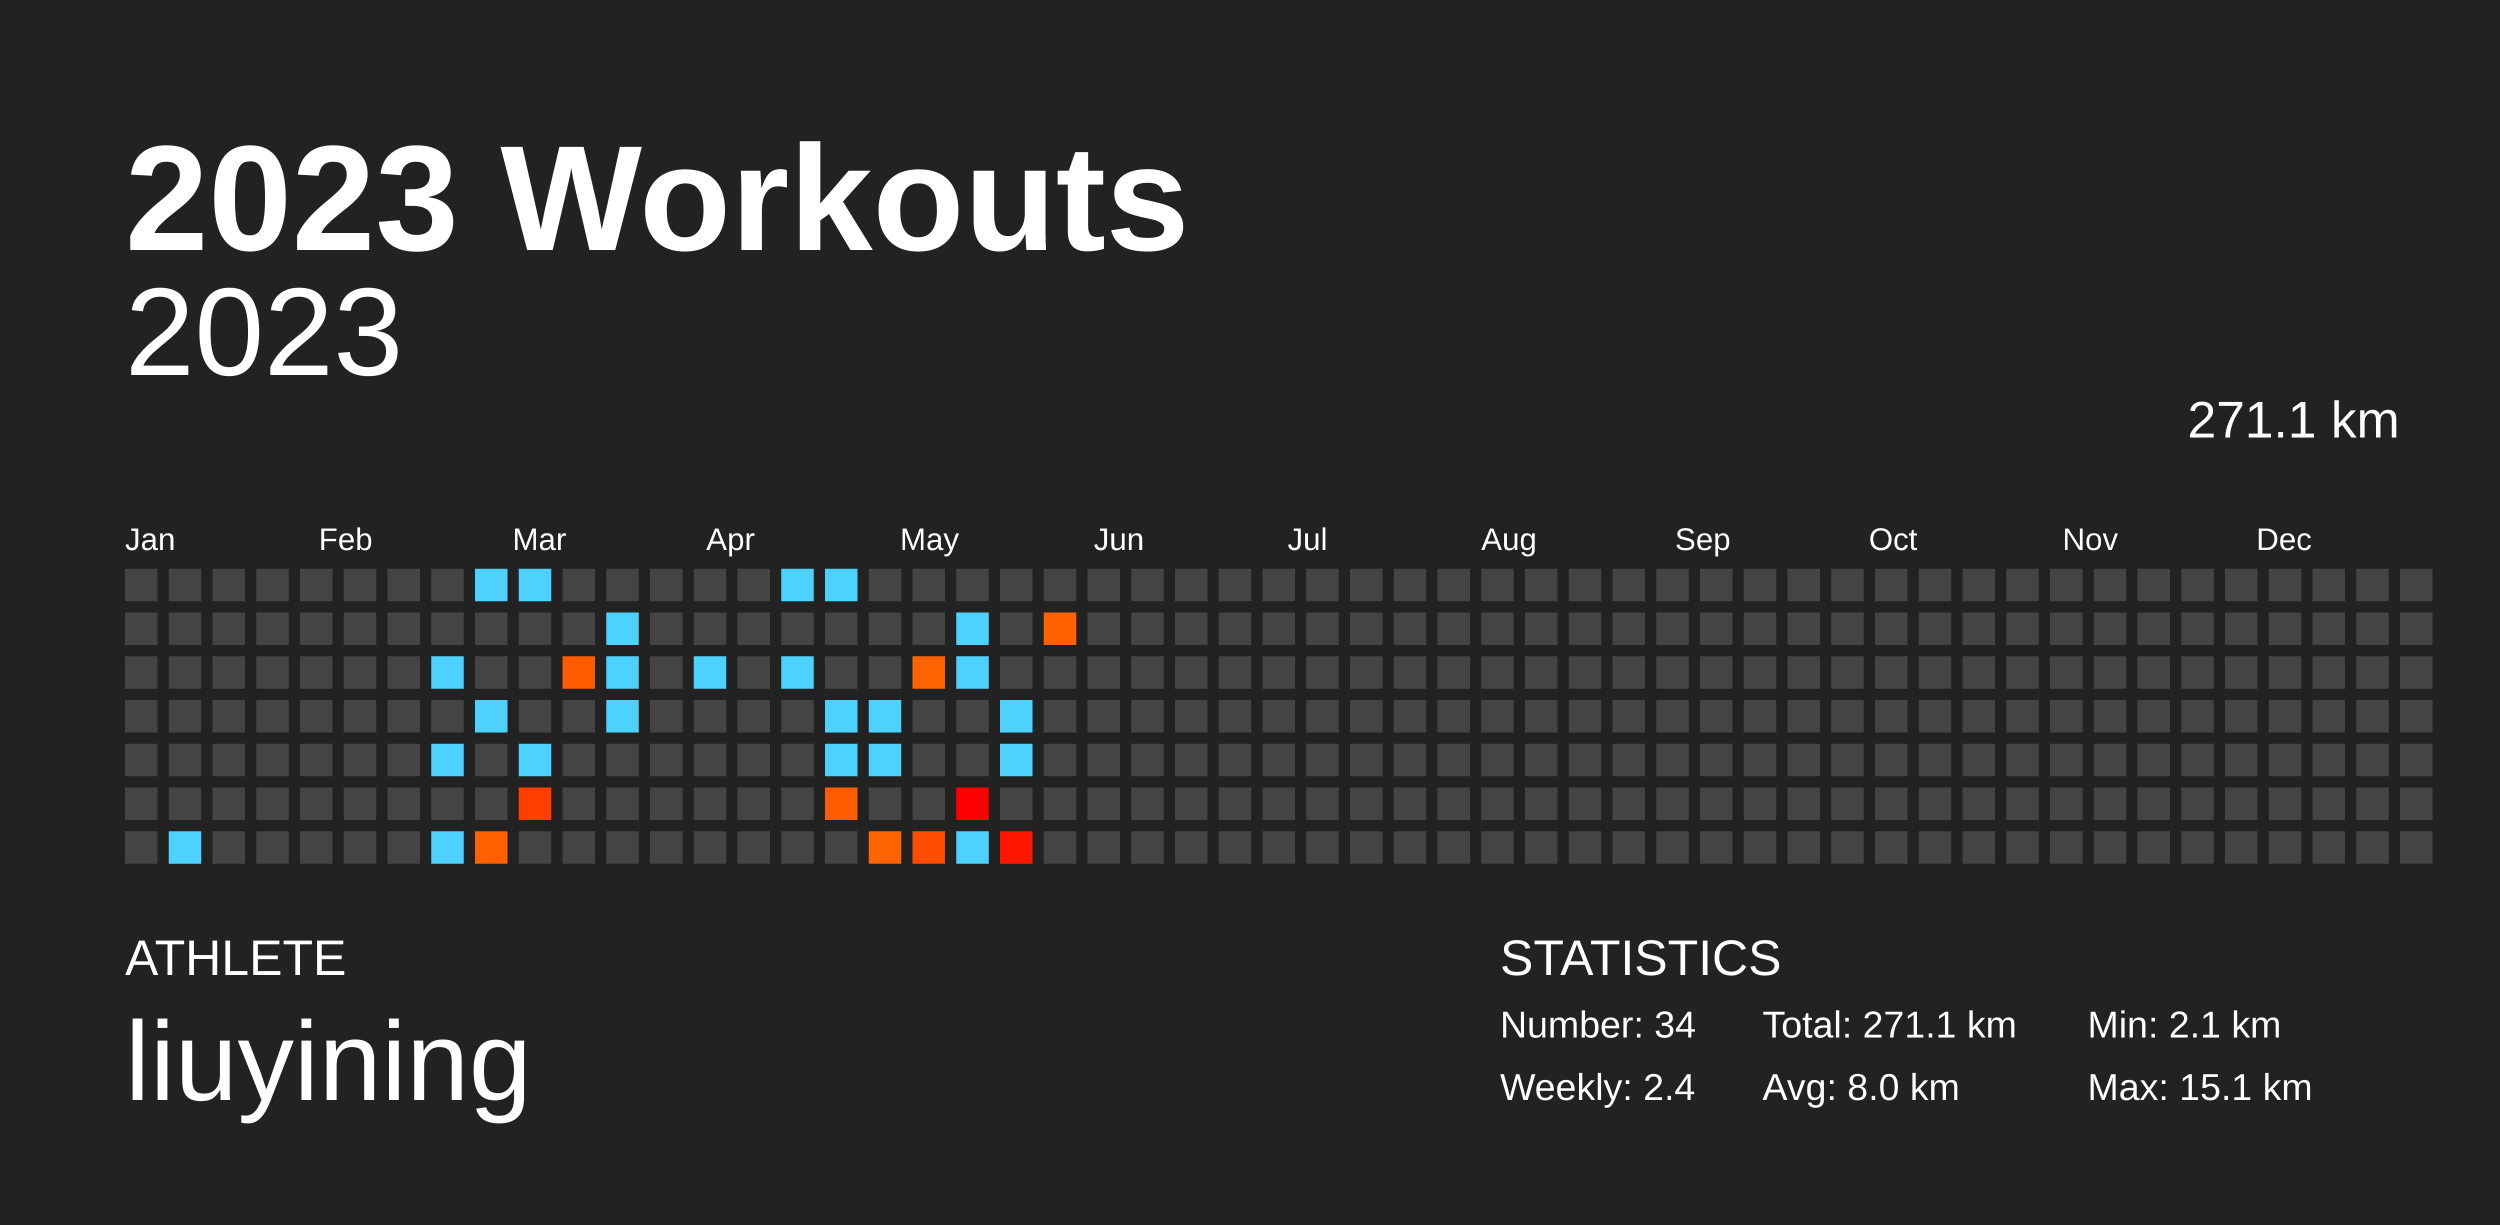
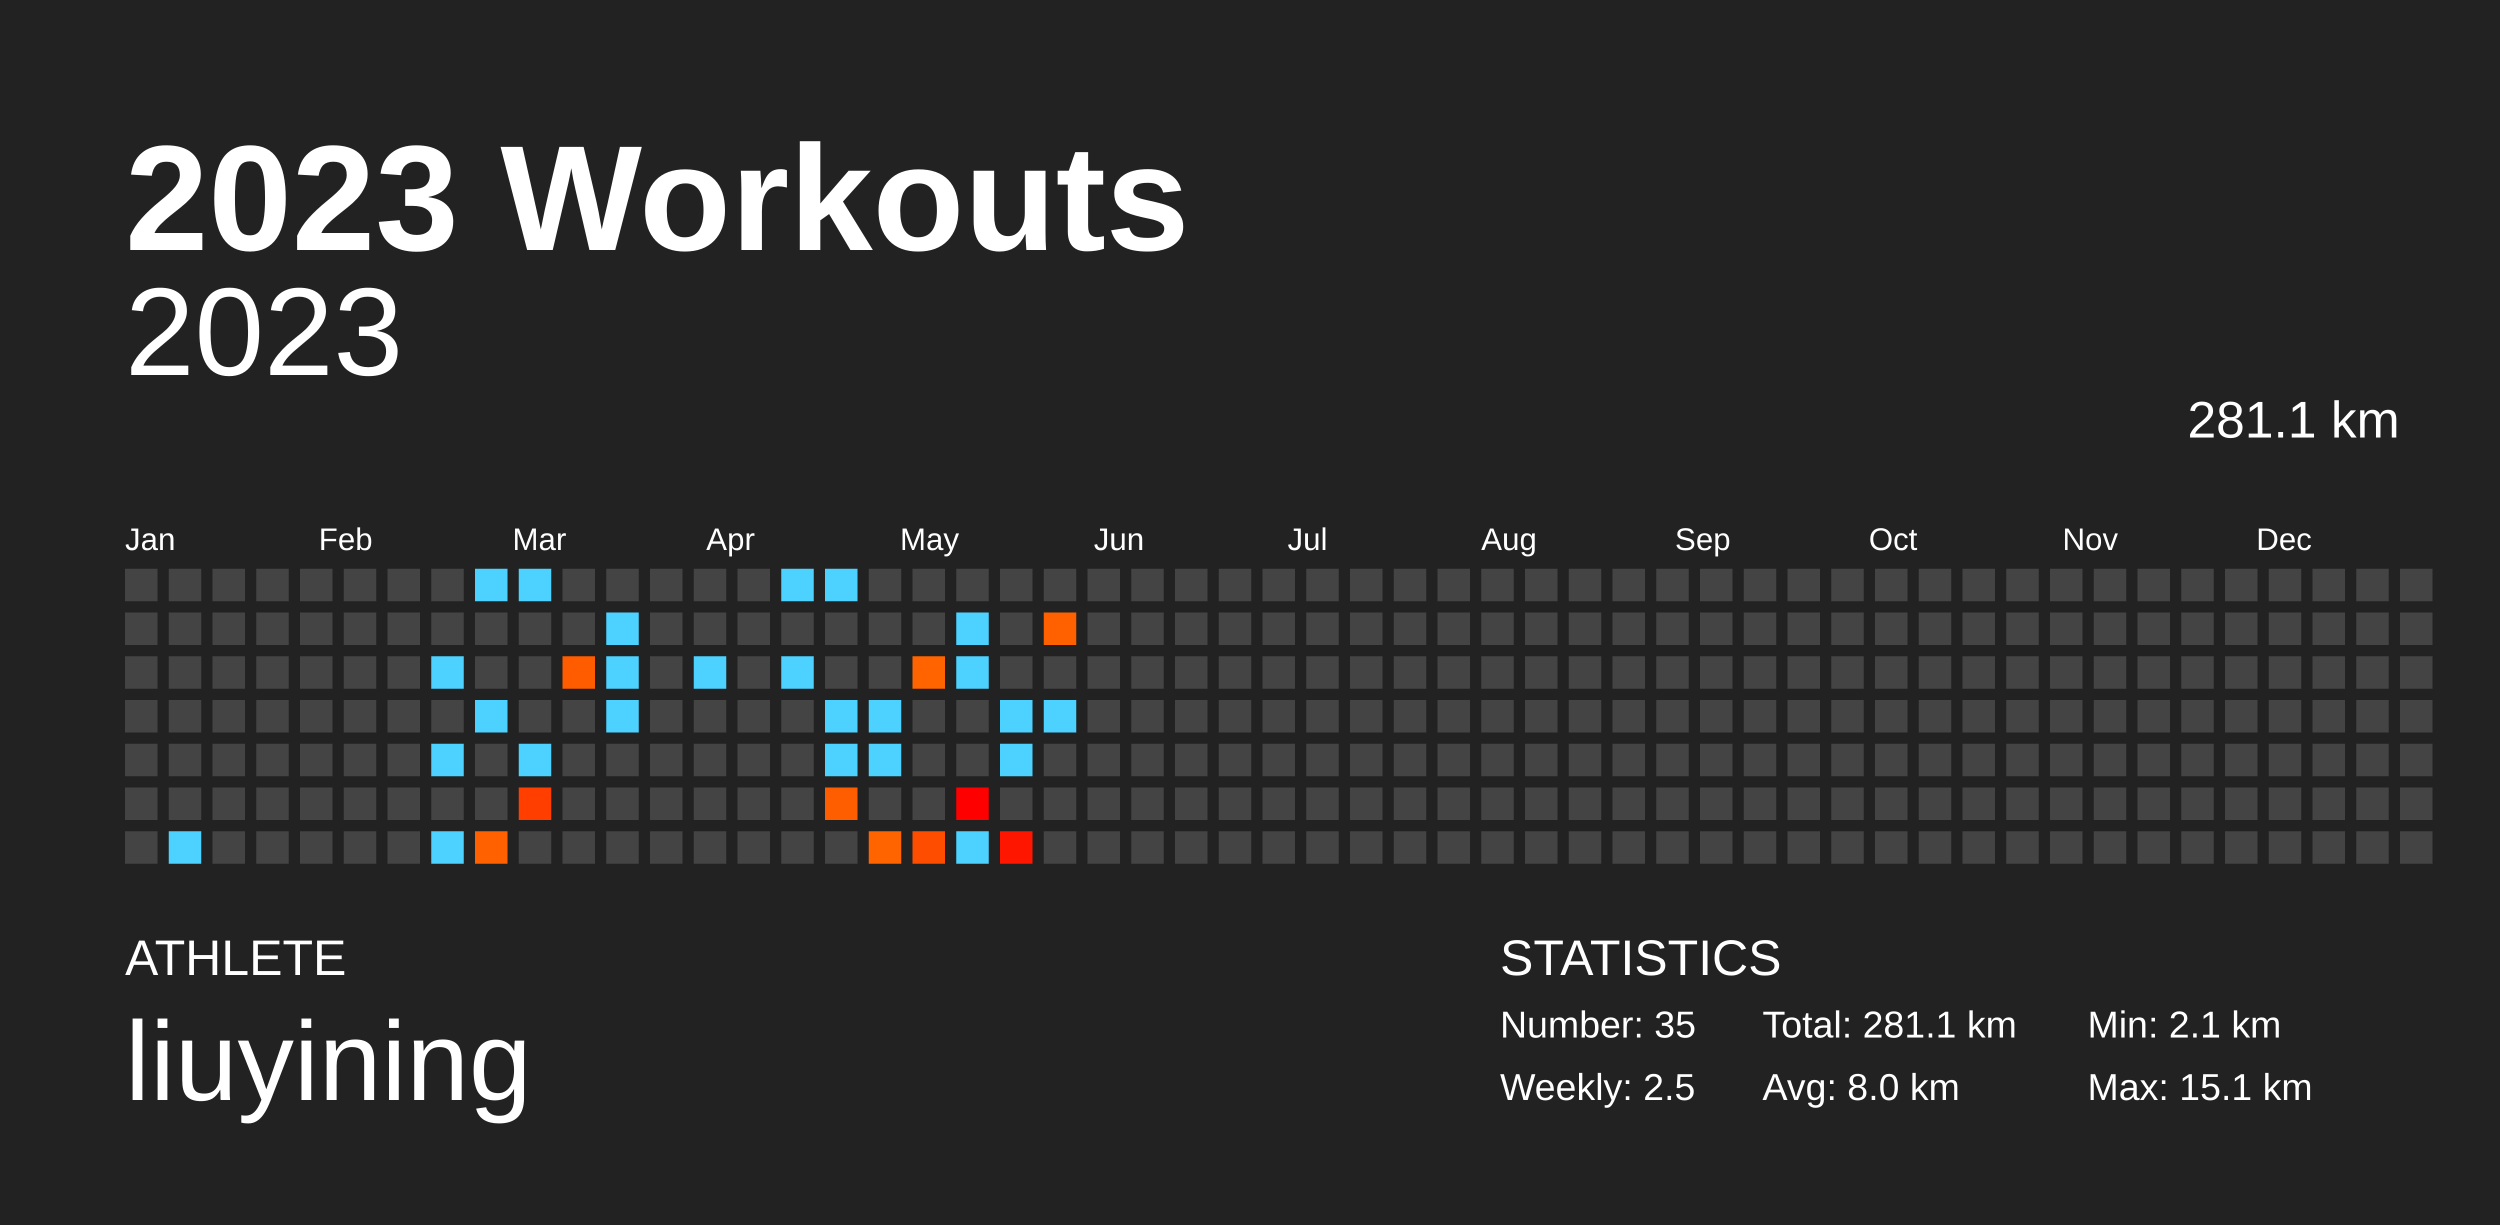
<svg xmlns="http://www.w3.org/2000/svg" baseProfile="full" height="98mm" version="1.1" viewBox="0,0,200,98" width="200mm">
  <defs />
  <rect fill="#222222" height="98" width="200" x="0" y="0" />
  <text fill="#FFFFFF" style="font-size:12px; font-family:Arial; font-weight:bold;" x="10" y="20">2023 Workouts</text>
  <text fill="#FFFFFF" style="font-size:4px; font-family:Arial" x="10" y="78">ATHLETE</text>
  <text fill="#FFFFFF" style="font-size:9px; font-family:Arial" x="10" y="88">liuyining</text>
  <text fill="#FFFFFF" style="font-size:4px; font-family:Arial" x="120" y="78">STATISTICS</text>
-   <text fill="#FFFFFF" style="font-size:3px; font-family:Arial" x="120" y="83">Number: 34</text>
-   <text fill="#FFFFFF" style="font-size:3px; font-family:Arial" x="120" y="88">Weekly: 2.4</text>
-   <text fill="#FFFFFF" style="font-size:3px; font-family:Arial" x="141" y="83">Total: 271.1 km</text>
+   <text fill="#FFFFFF" style="font-size:3px; font-family:Arial" x="120" y="83">Number: 35</text>
+   <text fill="#FFFFFF" style="font-size:3px; font-family:Arial" x="120" y="88">Weekly: 2.5</text>
+   <text fill="#FFFFFF" style="font-size:3px; font-family:Arial" x="141" y="83">Total: 281.1 km</text>
  <text fill="#FFFFFF" style="font-size:3px; font-family:Arial" x="141" y="88">Avg: 8.0 km</text>
  <text fill="#FFFFFF" style="font-size:3px; font-family:Arial" x="167" y="83">Min: 2.1 km</text>
  <text fill="#FFFFFF" style="font-size:3px; font-family:Arial" x="167" y="88">Max: 15.1 km</text>
  <text alignment-baseline="hanging" fill="#FFFFFF" style="font-size:10.0px; font-family:Arial;" x="10" y="30">2023</text>
-   <text alignment-baseline="hanging" fill="#FFFFFF" style="font-size:4.125px; font-family:Arial;" x="175" y="35">271.1 km</text>
+   <text alignment-baseline="hanging" fill="#FFFFFF" style="font-size:4.125px; font-family:Arial;" x="175" y="35">281.1 km</text>
  <text fill="#FFFFFF" style="font-size:2.5px; font-family:Arial" x="10.0" y="44">Jan</text>
  <text fill="#FFFFFF" style="font-size:2.5px; font-family:Arial" x="25.5" y="44">Feb</text>
  <text fill="#FFFFFF" style="font-size:2.5px; font-family:Arial" x="41.0" y="44">Mar</text>
  <text fill="#FFFFFF" style="font-size:2.5px; font-family:Arial" x="56.5" y="44">Apr</text>
  <text fill="#FFFFFF" style="font-size:2.5px; font-family:Arial" x="72.0" y="44">May</text>
  <text fill="#FFFFFF" style="font-size:2.5px; font-family:Arial" x="87.5" y="44">Jun</text>
  <text fill="#FFFFFF" style="font-size:2.5px; font-family:Arial" x="103.0" y="44">Jul</text>
  <text fill="#FFFFFF" style="font-size:2.5px; font-family:Arial" x="118.5" y="44">Aug</text>
  <text fill="#FFFFFF" style="font-size:2.5px; font-family:Arial" x="134.0" y="44">Sep</text>
  <text fill="#FFFFFF" style="font-size:2.5px; font-family:Arial" x="149.5" y="44">Oct</text>
  <text fill="#FFFFFF" style="font-size:2.5px; font-family:Arial" x="165.0" y="44">Nov</text>
  <text fill="#FFFFFF" style="font-size:2.5px; font-family:Arial" x="180.5" y="44">Dec</text>
  <rect fill="#444444" height="2.6" width="2.6" x="10.0" y="45.5" />
  <rect fill="#444444" height="2.6" width="2.6" x="10.0" y="49.0" />
  <rect fill="#444444" height="2.6" width="2.6" x="10.0" y="52.5" />
  <rect fill="#444444" height="2.6" width="2.6" x="10.0" y="56.0" />
  <rect fill="#444444" height="2.6" width="2.6" x="10.0" y="59.5" />
  <rect fill="#444444" height="2.6" width="2.6" x="10.0" y="63.0" />
  <rect fill="#444444" height="2.6" width="2.6" x="10.0" y="66.5" />
  <rect fill="#444444" height="2.6" width="2.6" x="13.5" y="45.5" />
  <rect fill="#444444" height="2.6" width="2.6" x="13.5" y="49.0" />
  <rect fill="#444444" height="2.6" width="2.6" x="13.5" y="52.5" />
  <rect fill="#444444" height="2.6" width="2.6" x="13.5" y="56.0" />
  <rect fill="#444444" height="2.6" width="2.6" x="13.5" y="59.5" />
  <rect fill="#444444" height="2.6" width="2.6" x="13.5" y="63.0" />
  <rect fill="#4dd2ff" height="2.6" width="2.6" x="13.5" y="66.5" />
  <rect fill="#444444" height="2.6" width="2.6" x="17.0" y="45.5" />
  <rect fill="#444444" height="2.6" width="2.6" x="17.0" y="49.0" />
  <rect fill="#444444" height="2.6" width="2.6" x="17.0" y="52.5" />
  <rect fill="#444444" height="2.6" width="2.6" x="17.0" y="56.0" />
  <rect fill="#444444" height="2.6" width="2.6" x="17.0" y="59.5" />
  <rect fill="#444444" height="2.6" width="2.6" x="17.0" y="63.0" />
  <rect fill="#444444" height="2.6" width="2.6" x="17.0" y="66.5" />
  <rect fill="#444444" height="2.6" width="2.6" x="20.5" y="45.5" />
  <rect fill="#444444" height="2.6" width="2.6" x="20.5" y="49.0" />
  <rect fill="#444444" height="2.6" width="2.6" x="20.5" y="52.5" />
  <rect fill="#444444" height="2.6" width="2.6" x="20.5" y="56.0" />
  <rect fill="#444444" height="2.6" width="2.6" x="20.5" y="59.5" />
  <rect fill="#444444" height="2.6" width="2.6" x="20.5" y="63.0" />
  <rect fill="#444444" height="2.6" width="2.6" x="20.5" y="66.5" />
  <rect fill="#444444" height="2.6" width="2.6" x="24.0" y="45.5" />
  <rect fill="#444444" height="2.6" width="2.6" x="24.0" y="49.0" />
  <rect fill="#444444" height="2.6" width="2.6" x="24.0" y="52.5" />
  <rect fill="#444444" height="2.6" width="2.6" x="24.0" y="56.0" />
  <rect fill="#444444" height="2.6" width="2.6" x="24.0" y="59.5" />
  <rect fill="#444444" height="2.6" width="2.6" x="24.0" y="63.0" />
  <rect fill="#444444" height="2.6" width="2.6" x="24.0" y="66.5" />
  <rect fill="#444444" height="2.6" width="2.6" x="27.5" y="45.5" />
  <rect fill="#444444" height="2.6" width="2.6" x="27.5" y="49.0" />
  <rect fill="#444444" height="2.6" width="2.6" x="27.5" y="52.5" />
  <rect fill="#444444" height="2.6" width="2.6" x="27.5" y="56.0" />
  <rect fill="#444444" height="2.6" width="2.6" x="27.5" y="59.5" />
  <rect fill="#444444" height="2.6" width="2.6" x="27.5" y="63.0" />
  <rect fill="#444444" height="2.6" width="2.6" x="27.5" y="66.5" />
  <rect fill="#444444" height="2.6" width="2.6" x="31.0" y="45.5" />
  <rect fill="#444444" height="2.6" width="2.6" x="31.0" y="49.0" />
  <rect fill="#444444" height="2.6" width="2.6" x="31.0" y="52.5" />
  <rect fill="#444444" height="2.6" width="2.6" x="31.0" y="56.0" />
  <rect fill="#444444" height="2.6" width="2.6" x="31.0" y="59.5" />
  <rect fill="#444444" height="2.6" width="2.6" x="31.0" y="63.0" />
  <rect fill="#444444" height="2.6" width="2.6" x="31.0" y="66.5" />
  <rect fill="#444444" height="2.6" width="2.6" x="34.5" y="45.5" />
  <rect fill="#444444" height="2.6" width="2.6" x="34.5" y="49.0" />
  <rect fill="#4dd2ff" height="2.6" width="2.6" x="34.5" y="52.5" />
  <rect fill="#444444" height="2.6" width="2.6" x="34.5" y="56.0" />
  <rect fill="#4dd2ff" height="2.6" width="2.6" x="34.5" y="59.5" />
  <rect fill="#444444" height="2.6" width="2.6" x="34.5" y="63.0" />
  <rect fill="#4dd2ff" height="2.6" width="2.6" x="34.5" y="66.5" />
  <rect fill="#4dd2ff" height="2.6" width="2.6" x="38.0" y="45.5" />
  <rect fill="#444444" height="2.6" width="2.6" x="38.0" y="49.0" />
  <rect fill="#444444" height="2.6" width="2.6" x="38.0" y="52.5" />
  <rect fill="#4dd2ff" height="2.6" width="2.6" x="38.0" y="56.0" />
  <rect fill="#444444" height="2.6" width="2.6" x="38.0" y="59.5" />
  <rect fill="#444444" height="2.6" width="2.6" x="38.0" y="63.0" />
  <rect fill="#ff6100" height="2.6" width="2.6" x="38.0" y="66.5" />
  <rect fill="#4dd2ff" height="2.6" width="2.6" x="41.5" y="45.5" />
  <rect fill="#444444" height="2.6" width="2.6" x="41.5" y="49.0" />
  <rect fill="#444444" height="2.6" width="2.6" x="41.5" y="52.5" />
  <rect fill="#444444" height="2.6" width="2.6" x="41.5" y="56.0" />
  <rect fill="#4dd2ff" height="2.6" width="2.6" x="41.5" y="59.5" />
  <rect fill="#ff3e00" height="2.6" width="2.6" x="41.5" y="63.0" />
  <rect fill="#444444" height="2.6" width="2.6" x="41.5" y="66.5" />
  <rect fill="#444444" height="2.6" width="2.6" x="45.0" y="45.5" />
  <rect fill="#444444" height="2.6" width="2.6" x="45.0" y="49.0" />
  <rect fill="#ff5c00" height="2.6" width="2.6" x="45.0" y="52.5" />
  <rect fill="#444444" height="2.6" width="2.6" x="45.0" y="56.0" />
  <rect fill="#444444" height="2.6" width="2.6" x="45.0" y="59.5" />
  <rect fill="#444444" height="2.6" width="2.6" x="45.0" y="63.0" />
  <rect fill="#444444" height="2.6" width="2.6" x="45.0" y="66.5" />
  <rect fill="#444444" height="2.6" width="2.6" x="48.5" y="45.5" />
  <rect fill="#4dd2ff" height="2.6" width="2.6" x="48.5" y="49.0" />
  <rect fill="#4dd2ff" height="2.6" width="2.6" x="48.5" y="52.5" />
  <rect fill="#4dd2ff" height="2.6" width="2.6" x="48.5" y="56.0" />
  <rect fill="#444444" height="2.6" width="2.6" x="48.5" y="59.5" />
  <rect fill="#444444" height="2.6" width="2.6" x="48.5" y="63.0" />
  <rect fill="#444444" height="2.6" width="2.6" x="48.5" y="66.5" />
  <rect fill="#444444" height="2.6" width="2.6" x="52.0" y="45.5" />
  <rect fill="#444444" height="2.6" width="2.6" x="52.0" y="49.0" />
  <rect fill="#444444" height="2.6" width="2.6" x="52.0" y="52.5" />
  <rect fill="#444444" height="2.6" width="2.6" x="52.0" y="56.0" />
  <rect fill="#444444" height="2.6" width="2.6" x="52.0" y="59.5" />
  <rect fill="#444444" height="2.6" width="2.6" x="52.0" y="63.0" />
  <rect fill="#444444" height="2.6" width="2.6" x="52.0" y="66.5" />
  <rect fill="#444444" height="2.6" width="2.6" x="55.5" y="45.5" />
  <rect fill="#444444" height="2.6" width="2.6" x="55.5" y="49.0" />
  <rect fill="#4dd2ff" height="2.6" width="2.6" x="55.5" y="52.5" />
  <rect fill="#444444" height="2.6" width="2.6" x="55.5" y="56.0" />
  <rect fill="#444444" height="2.6" width="2.6" x="55.5" y="59.5" />
  <rect fill="#444444" height="2.6" width="2.6" x="55.5" y="63.0" />
  <rect fill="#444444" height="2.6" width="2.6" x="55.5" y="66.5" />
  <rect fill="#444444" height="2.6" width="2.6" x="59.0" y="45.5" />
  <rect fill="#444444" height="2.6" width="2.6" x="59.0" y="49.0" />
  <rect fill="#444444" height="2.6" width="2.6" x="59.0" y="52.5" />
  <rect fill="#444444" height="2.6" width="2.6" x="59.0" y="56.0" />
  <rect fill="#444444" height="2.6" width="2.6" x="59.0" y="59.5" />
  <rect fill="#444444" height="2.6" width="2.6" x="59.0" y="63.0" />
  <rect fill="#444444" height="2.6" width="2.6" x="59.0" y="66.5" />
  <rect fill="#4dd2ff" height="2.6" width="2.6" x="62.5" y="45.5" />
  <rect fill="#444444" height="2.6" width="2.6" x="62.5" y="49.0" />
  <rect fill="#4dd2ff" height="2.6" width="2.6" x="62.5" y="52.5" />
  <rect fill="#444444" height="2.6" width="2.6" x="62.5" y="56.0" />
  <rect fill="#444444" height="2.6" width="2.6" x="62.5" y="59.5" />
  <rect fill="#444444" height="2.6" width="2.6" x="62.5" y="63.0" />
  <rect fill="#444444" height="2.6" width="2.6" x="62.5" y="66.5" />
  <rect fill="#4dd2ff" height="2.6" width="2.6" x="66.0" y="45.5" />
  <rect fill="#444444" height="2.6" width="2.6" x="66.0" y="49.0" />
  <rect fill="#444444" height="2.6" width="2.6" x="66.0" y="52.5" />
  <rect fill="#4dd2ff" height="2.6" width="2.6" x="66.0" y="56.0" />
  <rect fill="#4dd2ff" height="2.6" width="2.6" x="66.0" y="59.5" />
  <rect fill="#ff5e00" height="2.6" width="2.6" x="66.0" y="63.0" />
  <rect fill="#444444" height="2.6" width="2.6" x="66.0" y="66.5" />
  <rect fill="#444444" height="2.6" width="2.6" x="69.5" y="45.5" />
  <rect fill="#444444" height="2.6" width="2.6" x="69.5" y="49.0" />
  <rect fill="#444444" height="2.6" width="2.6" x="69.5" y="52.5" />
  <rect fill="#4dd2ff" height="2.6" width="2.6" x="69.5" y="56.0" />
  <rect fill="#4dd2ff" height="2.6" width="2.6" x="69.5" y="59.5" />
  <rect fill="#444444" height="2.6" width="2.6" x="69.5" y="63.0" />
  <rect fill="#ff6400" height="2.6" width="2.6" x="69.5" y="66.5" />
  <rect fill="#444444" height="2.6" width="2.6" x="73.0" y="45.5" />
  <rect fill="#444444" height="2.6" width="2.6" x="73.0" y="49.0" />
  <rect fill="#ff6400" height="2.6" width="2.6" x="73.0" y="52.5" />
  <rect fill="#444444" height="2.6" width="2.6" x="73.0" y="56.0" />
  <rect fill="#444444" height="2.6" width="2.6" x="73.0" y="59.5" />
  <rect fill="#444444" height="2.6" width="2.6" x="73.0" y="63.0" />
  <rect fill="#ff4d00" height="2.6" width="2.6" x="73.0" y="66.5" />
  <rect fill="#444444" height="2.6" width="2.6" x="76.5" y="45.5" />
  <rect fill="#4dd2ff" height="2.6" width="2.6" x="76.5" y="49.0" />
  <rect fill="#4dd2ff" height="2.6" width="2.6" x="76.5" y="52.5" />
  <rect fill="#444444" height="2.6" width="2.6" x="76.5" y="56.0" />
  <rect fill="#444444" height="2.6" width="2.6" x="76.5" y="59.5" />
  <rect fill="#ff0000" height="2.6" width="2.6" x="76.5" y="63.0" />
  <rect fill="#4dd2ff" height="2.6" width="2.6" x="76.5" y="66.5" />
  <rect fill="#444444" height="2.6" width="2.6" x="80.0" y="45.5" />
  <rect fill="#444444" height="2.6" width="2.6" x="80.0" y="49.0" />
  <rect fill="#444444" height="2.6" width="2.6" x="80.0" y="52.5" />
  <rect fill="#4dd2ff" height="2.6" width="2.6" x="80.0" y="56.0" />
  <rect fill="#4dd2ff" height="2.6" width="2.6" x="80.0" y="59.5" />
  <rect fill="#444444" height="2.6" width="2.6" x="80.0" y="63.0" />
  <rect fill="#ff1600" height="2.6" width="2.6" x="80.0" y="66.5" />
  <rect fill="#444444" height="2.6" width="2.6" x="83.5" y="45.5" />
  <rect fill="#ff6100" height="2.6" width="2.6" x="83.5" y="49.0" />
  <rect fill="#444444" height="2.6" width="2.6" x="83.5" y="52.5" />
-   <rect fill="#444444" height="2.6" width="2.6" x="83.5" y="56.0" />
+   <rect fill="#4dd2ff" height="2.6" width="2.6" x="83.5" y="56.0" />
  <rect fill="#444444" height="2.6" width="2.6" x="83.5" y="59.5" />
  <rect fill="#444444" height="2.6" width="2.6" x="83.5" y="63.0" />
  <rect fill="#444444" height="2.6" width="2.6" x="83.5" y="66.5" />
  <rect fill="#444444" height="2.6" width="2.6" x="87.0" y="45.5" />
  <rect fill="#444444" height="2.6" width="2.6" x="87.0" y="49.0" />
  <rect fill="#444444" height="2.6" width="2.6" x="87.0" y="52.5" />
  <rect fill="#444444" height="2.6" width="2.6" x="87.0" y="56.0" />
  <rect fill="#444444" height="2.6" width="2.6" x="87.0" y="59.5" />
  <rect fill="#444444" height="2.6" width="2.6" x="87.0" y="63.0" />
  <rect fill="#444444" height="2.6" width="2.6" x="87.0" y="66.5" />
  <rect fill="#444444" height="2.6" width="2.6" x="90.5" y="45.5" />
  <rect fill="#444444" height="2.6" width="2.6" x="90.5" y="49.0" />
  <rect fill="#444444" height="2.6" width="2.6" x="90.5" y="52.5" />
  <rect fill="#444444" height="2.6" width="2.6" x="90.5" y="56.0" />
  <rect fill="#444444" height="2.6" width="2.6" x="90.5" y="59.5" />
  <rect fill="#444444" height="2.6" width="2.6" x="90.5" y="63.0" />
  <rect fill="#444444" height="2.6" width="2.6" x="90.5" y="66.5" />
  <rect fill="#444444" height="2.6" width="2.6" x="94.0" y="45.5" />
  <rect fill="#444444" height="2.6" width="2.6" x="94.0" y="49.0" />
  <rect fill="#444444" height="2.6" width="2.6" x="94.0" y="52.5" />
  <rect fill="#444444" height="2.6" width="2.6" x="94.0" y="56.0" />
  <rect fill="#444444" height="2.6" width="2.6" x="94.0" y="59.5" />
  <rect fill="#444444" height="2.6" width="2.6" x="94.0" y="63.0" />
  <rect fill="#444444" height="2.6" width="2.6" x="94.0" y="66.5" />
  <rect fill="#444444" height="2.6" width="2.6" x="97.5" y="45.5" />
  <rect fill="#444444" height="2.6" width="2.6" x="97.5" y="49.0" />
  <rect fill="#444444" height="2.6" width="2.6" x="97.5" y="52.5" />
  <rect fill="#444444" height="2.6" width="2.6" x="97.5" y="56.0" />
  <rect fill="#444444" height="2.6" width="2.6" x="97.5" y="59.5" />
  <rect fill="#444444" height="2.6" width="2.6" x="97.5" y="63.0" />
  <rect fill="#444444" height="2.6" width="2.6" x="97.5" y="66.5" />
  <rect fill="#444444" height="2.6" width="2.6" x="101.0" y="45.5" />
  <rect fill="#444444" height="2.6" width="2.6" x="101.0" y="49.0" />
  <rect fill="#444444" height="2.6" width="2.6" x="101.0" y="52.5" />
  <rect fill="#444444" height="2.6" width="2.6" x="101.0" y="56.0" />
  <rect fill="#444444" height="2.6" width="2.6" x="101.0" y="59.5" />
  <rect fill="#444444" height="2.6" width="2.6" x="101.0" y="63.0" />
  <rect fill="#444444" height="2.6" width="2.6" x="101.0" y="66.5" />
  <rect fill="#444444" height="2.6" width="2.6" x="104.5" y="45.5" />
  <rect fill="#444444" height="2.6" width="2.6" x="104.5" y="49.0" />
  <rect fill="#444444" height="2.6" width="2.6" x="104.5" y="52.5" />
  <rect fill="#444444" height="2.6" width="2.6" x="104.5" y="56.0" />
  <rect fill="#444444" height="2.6" width="2.6" x="104.5" y="59.5" />
  <rect fill="#444444" height="2.6" width="2.6" x="104.5" y="63.0" />
  <rect fill="#444444" height="2.6" width="2.6" x="104.5" y="66.5" />
  <rect fill="#444444" height="2.6" width="2.6" x="108.0" y="45.5" />
  <rect fill="#444444" height="2.6" width="2.6" x="108.0" y="49.0" />
  <rect fill="#444444" height="2.6" width="2.6" x="108.0" y="52.5" />
  <rect fill="#444444" height="2.6" width="2.6" x="108.0" y="56.0" />
  <rect fill="#444444" height="2.6" width="2.6" x="108.0" y="59.5" />
  <rect fill="#444444" height="2.6" width="2.6" x="108.0" y="63.0" />
  <rect fill="#444444" height="2.6" width="2.6" x="108.0" y="66.5" />
  <rect fill="#444444" height="2.6" width="2.6" x="111.5" y="45.5" />
  <rect fill="#444444" height="2.6" width="2.6" x="111.5" y="49.0" />
  <rect fill="#444444" height="2.6" width="2.6" x="111.5" y="52.5" />
  <rect fill="#444444" height="2.6" width="2.6" x="111.5" y="56.0" />
  <rect fill="#444444" height="2.6" width="2.6" x="111.5" y="59.5" />
  <rect fill="#444444" height="2.6" width="2.6" x="111.5" y="63.0" />
  <rect fill="#444444" height="2.6" width="2.6" x="111.5" y="66.5" />
  <rect fill="#444444" height="2.6" width="2.6" x="115.0" y="45.5" />
  <rect fill="#444444" height="2.6" width="2.6" x="115.0" y="49.0" />
  <rect fill="#444444" height="2.6" width="2.6" x="115.0" y="52.5" />
  <rect fill="#444444" height="2.6" width="2.6" x="115.0" y="56.0" />
  <rect fill="#444444" height="2.6" width="2.6" x="115.0" y="59.5" />
  <rect fill="#444444" height="2.6" width="2.6" x="115.0" y="63.0" />
  <rect fill="#444444" height="2.6" width="2.6" x="115.0" y="66.5" />
  <rect fill="#444444" height="2.6" width="2.6" x="118.5" y="45.5" />
  <rect fill="#444444" height="2.6" width="2.6" x="118.5" y="49.0" />
  <rect fill="#444444" height="2.6" width="2.6" x="118.5" y="52.5" />
  <rect fill="#444444" height="2.6" width="2.6" x="118.5" y="56.0" />
  <rect fill="#444444" height="2.6" width="2.6" x="118.5" y="59.5" />
  <rect fill="#444444" height="2.6" width="2.6" x="118.5" y="63.0" />
  <rect fill="#444444" height="2.6" width="2.6" x="118.5" y="66.5" />
  <rect fill="#444444" height="2.6" width="2.6" x="122.0" y="45.5" />
  <rect fill="#444444" height="2.6" width="2.6" x="122.0" y="49.0" />
  <rect fill="#444444" height="2.6" width="2.6" x="122.0" y="52.5" />
  <rect fill="#444444" height="2.6" width="2.6" x="122.0" y="56.0" />
  <rect fill="#444444" height="2.6" width="2.6" x="122.0" y="59.5" />
  <rect fill="#444444" height="2.6" width="2.6" x="122.0" y="63.0" />
  <rect fill="#444444" height="2.6" width="2.6" x="122.0" y="66.5" />
  <rect fill="#444444" height="2.6" width="2.6" x="125.5" y="45.5" />
  <rect fill="#444444" height="2.6" width="2.6" x="125.5" y="49.0" />
  <rect fill="#444444" height="2.6" width="2.6" x="125.5" y="52.5" />
  <rect fill="#444444" height="2.6" width="2.6" x="125.5" y="56.0" />
  <rect fill="#444444" height="2.6" width="2.6" x="125.5" y="59.5" />
  <rect fill="#444444" height="2.6" width="2.6" x="125.5" y="63.0" />
  <rect fill="#444444" height="2.6" width="2.6" x="125.5" y="66.5" />
  <rect fill="#444444" height="2.6" width="2.6" x="129.0" y="45.5" />
  <rect fill="#444444" height="2.6" width="2.6" x="129.0" y="49.0" />
  <rect fill="#444444" height="2.6" width="2.6" x="129.0" y="52.5" />
  <rect fill="#444444" height="2.6" width="2.6" x="129.0" y="56.0" />
  <rect fill="#444444" height="2.6" width="2.6" x="129.0" y="59.5" />
  <rect fill="#444444" height="2.6" width="2.6" x="129.0" y="63.0" />
  <rect fill="#444444" height="2.6" width="2.6" x="129.0" y="66.5" />
  <rect fill="#444444" height="2.6" width="2.6" x="132.5" y="45.5" />
  <rect fill="#444444" height="2.6" width="2.6" x="132.5" y="49.0" />
  <rect fill="#444444" height="2.6" width="2.6" x="132.5" y="52.5" />
  <rect fill="#444444" height="2.6" width="2.6" x="132.5" y="56.0" />
  <rect fill="#444444" height="2.6" width="2.6" x="132.5" y="59.5" />
  <rect fill="#444444" height="2.6" width="2.6" x="132.5" y="63.0" />
  <rect fill="#444444" height="2.6" width="2.6" x="132.5" y="66.5" />
  <rect fill="#444444" height="2.6" width="2.6" x="136.0" y="45.5" />
  <rect fill="#444444" height="2.6" width="2.6" x="136.0" y="49.0" />
  <rect fill="#444444" height="2.6" width="2.6" x="136.0" y="52.5" />
  <rect fill="#444444" height="2.6" width="2.6" x="136.0" y="56.0" />
  <rect fill="#444444" height="2.6" width="2.6" x="136.0" y="59.5" />
  <rect fill="#444444" height="2.6" width="2.6" x="136.0" y="63.0" />
  <rect fill="#444444" height="2.6" width="2.6" x="136.0" y="66.5" />
  <rect fill="#444444" height="2.6" width="2.6" x="139.5" y="45.5" />
  <rect fill="#444444" height="2.6" width="2.6" x="139.5" y="49.0" />
  <rect fill="#444444" height="2.6" width="2.6" x="139.5" y="52.5" />
  <rect fill="#444444" height="2.6" width="2.6" x="139.5" y="56.0" />
  <rect fill="#444444" height="2.6" width="2.6" x="139.5" y="59.5" />
  <rect fill="#444444" height="2.6" width="2.6" x="139.5" y="63.0" />
  <rect fill="#444444" height="2.6" width="2.6" x="139.5" y="66.5" />
  <rect fill="#444444" height="2.6" width="2.6" x="143.0" y="45.5" />
  <rect fill="#444444" height="2.6" width="2.6" x="143.0" y="49.0" />
  <rect fill="#444444" height="2.6" width="2.6" x="143.0" y="52.5" />
  <rect fill="#444444" height="2.6" width="2.6" x="143.0" y="56.0" />
  <rect fill="#444444" height="2.6" width="2.6" x="143.0" y="59.5" />
  <rect fill="#444444" height="2.6" width="2.6" x="143.0" y="63.0" />
  <rect fill="#444444" height="2.6" width="2.6" x="143.0" y="66.5" />
  <rect fill="#444444" height="2.6" width="2.6" x="146.5" y="45.5" />
  <rect fill="#444444" height="2.6" width="2.6" x="146.5" y="49.0" />
  <rect fill="#444444" height="2.6" width="2.6" x="146.5" y="52.5" />
  <rect fill="#444444" height="2.6" width="2.6" x="146.5" y="56.0" />
  <rect fill="#444444" height="2.6" width="2.6" x="146.5" y="59.5" />
  <rect fill="#444444" height="2.6" width="2.6" x="146.5" y="63.0" />
  <rect fill="#444444" height="2.6" width="2.6" x="146.5" y="66.5" />
  <rect fill="#444444" height="2.6" width="2.6" x="150.0" y="45.5" />
  <rect fill="#444444" height="2.6" width="2.6" x="150.0" y="49.0" />
  <rect fill="#444444" height="2.6" width="2.6" x="150.0" y="52.5" />
  <rect fill="#444444" height="2.6" width="2.6" x="150.0" y="56.0" />
  <rect fill="#444444" height="2.6" width="2.6" x="150.0" y="59.5" />
  <rect fill="#444444" height="2.6" width="2.6" x="150.0" y="63.0" />
  <rect fill="#444444" height="2.6" width="2.6" x="150.0" y="66.5" />
  <rect fill="#444444" height="2.6" width="2.6" x="153.5" y="45.5" />
  <rect fill="#444444" height="2.6" width="2.6" x="153.5" y="49.0" />
  <rect fill="#444444" height="2.6" width="2.6" x="153.5" y="52.5" />
  <rect fill="#444444" height="2.6" width="2.6" x="153.5" y="56.0" />
  <rect fill="#444444" height="2.6" width="2.6" x="153.5" y="59.5" />
  <rect fill="#444444" height="2.6" width="2.6" x="153.5" y="63.0" />
  <rect fill="#444444" height="2.6" width="2.6" x="153.5" y="66.5" />
  <rect fill="#444444" height="2.6" width="2.6" x="157.0" y="45.5" />
  <rect fill="#444444" height="2.6" width="2.6" x="157.0" y="49.0" />
  <rect fill="#444444" height="2.6" width="2.6" x="157.0" y="52.5" />
  <rect fill="#444444" height="2.6" width="2.6" x="157.0" y="56.0" />
  <rect fill="#444444" height="2.6" width="2.6" x="157.0" y="59.5" />
  <rect fill="#444444" height="2.6" width="2.6" x="157.0" y="63.0" />
  <rect fill="#444444" height="2.6" width="2.6" x="157.0" y="66.5" />
  <rect fill="#444444" height="2.6" width="2.6" x="160.5" y="45.5" />
  <rect fill="#444444" height="2.6" width="2.6" x="160.5" y="49.0" />
  <rect fill="#444444" height="2.6" width="2.6" x="160.5" y="52.5" />
  <rect fill="#444444" height="2.6" width="2.6" x="160.5" y="56.0" />
  <rect fill="#444444" height="2.6" width="2.6" x="160.5" y="59.5" />
  <rect fill="#444444" height="2.6" width="2.6" x="160.5" y="63.0" />
  <rect fill="#444444" height="2.6" width="2.6" x="160.5" y="66.5" />
  <rect fill="#444444" height="2.6" width="2.6" x="164.0" y="45.5" />
  <rect fill="#444444" height="2.6" width="2.6" x="164.0" y="49.0" />
  <rect fill="#444444" height="2.6" width="2.6" x="164.0" y="52.5" />
  <rect fill="#444444" height="2.6" width="2.6" x="164.0" y="56.0" />
  <rect fill="#444444" height="2.6" width="2.6" x="164.0" y="59.5" />
  <rect fill="#444444" height="2.6" width="2.6" x="164.0" y="63.0" />
  <rect fill="#444444" height="2.6" width="2.6" x="164.0" y="66.5" />
  <rect fill="#444444" height="2.6" width="2.6" x="167.5" y="45.5" />
  <rect fill="#444444" height="2.6" width="2.6" x="167.5" y="49.0" />
  <rect fill="#444444" height="2.6" width="2.6" x="167.5" y="52.5" />
  <rect fill="#444444" height="2.6" width="2.6" x="167.5" y="56.0" />
  <rect fill="#444444" height="2.6" width="2.6" x="167.5" y="59.5" />
  <rect fill="#444444" height="2.6" width="2.6" x="167.5" y="63.0" />
  <rect fill="#444444" height="2.6" width="2.6" x="167.5" y="66.5" />
  <rect fill="#444444" height="2.6" width="2.6" x="171.0" y="45.5" />
  <rect fill="#444444" height="2.6" width="2.6" x="171.0" y="49.0" />
  <rect fill="#444444" height="2.6" width="2.6" x="171.0" y="52.5" />
  <rect fill="#444444" height="2.6" width="2.6" x="171.0" y="56.0" />
  <rect fill="#444444" height="2.6" width="2.6" x="171.0" y="59.5" />
  <rect fill="#444444" height="2.6" width="2.6" x="171.0" y="63.0" />
  <rect fill="#444444" height="2.6" width="2.6" x="171.0" y="66.5" />
  <rect fill="#444444" height="2.6" width="2.6" x="174.5" y="45.5" />
  <rect fill="#444444" height="2.6" width="2.6" x="174.5" y="49.0" />
  <rect fill="#444444" height="2.6" width="2.6" x="174.5" y="52.5" />
  <rect fill="#444444" height="2.6" width="2.6" x="174.5" y="56.0" />
  <rect fill="#444444" height="2.6" width="2.6" x="174.5" y="59.5" />
  <rect fill="#444444" height="2.6" width="2.6" x="174.5" y="63.0" />
  <rect fill="#444444" height="2.6" width="2.6" x="174.5" y="66.5" />
  <rect fill="#444444" height="2.6" width="2.6" x="178.0" y="45.5" />
  <rect fill="#444444" height="2.6" width="2.6" x="178.0" y="49.0" />
  <rect fill="#444444" height="2.6" width="2.6" x="178.0" y="52.5" />
  <rect fill="#444444" height="2.6" width="2.6" x="178.0" y="56.0" />
  <rect fill="#444444" height="2.6" width="2.6" x="178.0" y="59.5" />
  <rect fill="#444444" height="2.6" width="2.6" x="178.0" y="63.0" />
  <rect fill="#444444" height="2.6" width="2.6" x="178.0" y="66.5" />
  <rect fill="#444444" height="2.6" width="2.6" x="181.5" y="45.5" />
  <rect fill="#444444" height="2.6" width="2.6" x="181.5" y="49.0" />
  <rect fill="#444444" height="2.6" width="2.6" x="181.5" y="52.5" />
  <rect fill="#444444" height="2.6" width="2.6" x="181.5" y="56.0" />
  <rect fill="#444444" height="2.6" width="2.6" x="181.5" y="59.5" />
  <rect fill="#444444" height="2.6" width="2.6" x="181.5" y="63.0" />
  <rect fill="#444444" height="2.6" width="2.6" x="181.5" y="66.5" />
  <rect fill="#444444" height="2.6" width="2.6" x="185.0" y="45.5" />
  <rect fill="#444444" height="2.6" width="2.6" x="185.0" y="49.0" />
  <rect fill="#444444" height="2.6" width="2.6" x="185.0" y="52.5" />
  <rect fill="#444444" height="2.6" width="2.6" x="185.0" y="56.0" />
  <rect fill="#444444" height="2.6" width="2.6" x="185.0" y="59.5" />
  <rect fill="#444444" height="2.6" width="2.6" x="185.0" y="63.0" />
  <rect fill="#444444" height="2.6" width="2.6" x="185.0" y="66.5" />
  <rect fill="#444444" height="2.6" width="2.6" x="188.5" y="45.5" />
  <rect fill="#444444" height="2.6" width="2.6" x="188.5" y="49.0" />
  <rect fill="#444444" height="2.6" width="2.6" x="188.5" y="52.5" />
  <rect fill="#444444" height="2.6" width="2.6" x="188.5" y="56.0" />
  <rect fill="#444444" height="2.6" width="2.6" x="188.5" y="59.5" />
  <rect fill="#444444" height="2.6" width="2.6" x="188.5" y="63.0" />
  <rect fill="#444444" height="2.6" width="2.6" x="188.5" y="66.5" />
  <rect fill="#444444" height="2.6" width="2.6" x="192.0" y="45.5" />
  <rect fill="#444444" height="2.6" width="2.6" x="192.0" y="49.0" />
  <rect fill="#444444" height="2.6" width="2.6" x="192.0" y="52.5" />
  <rect fill="#444444" height="2.6" width="2.6" x="192.0" y="56.0" />
  <rect fill="#444444" height="2.6" width="2.6" x="192.0" y="59.5" />
  <rect fill="#444444" height="2.6" width="2.6" x="192.0" y="63.0" />
  <rect fill="#444444" height="2.6" width="2.6" x="192.0" y="66.5" />
</svg>
